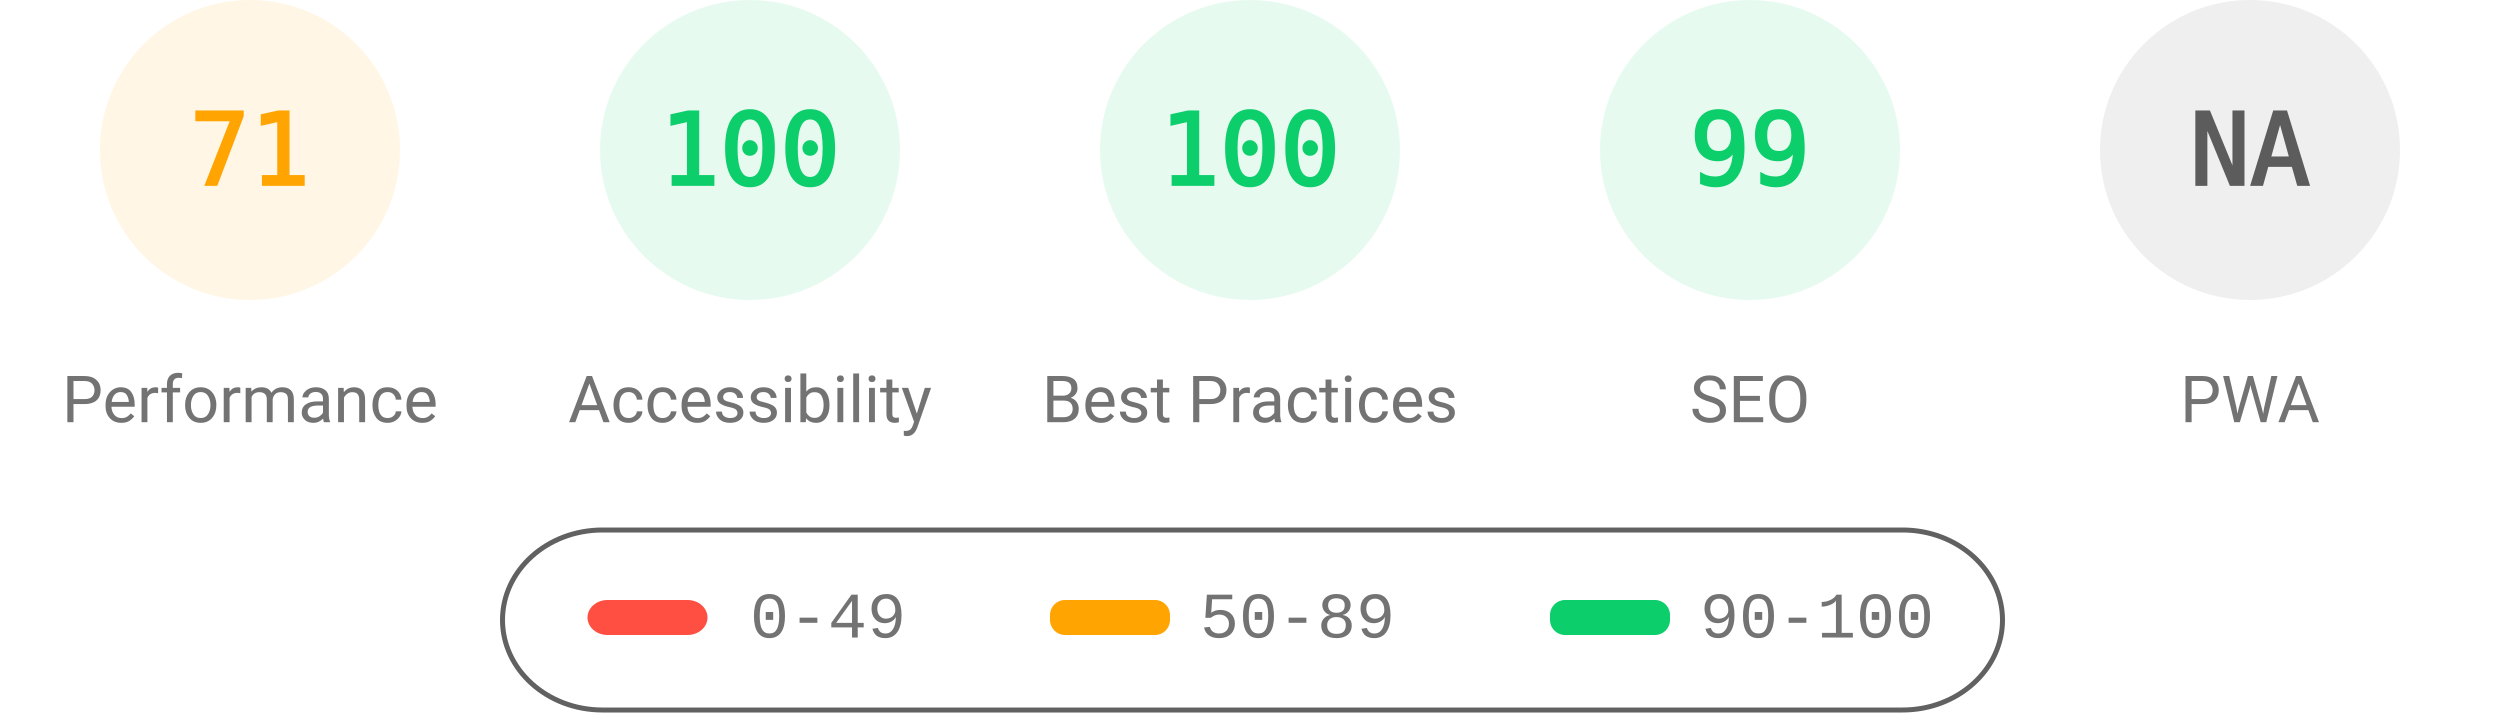
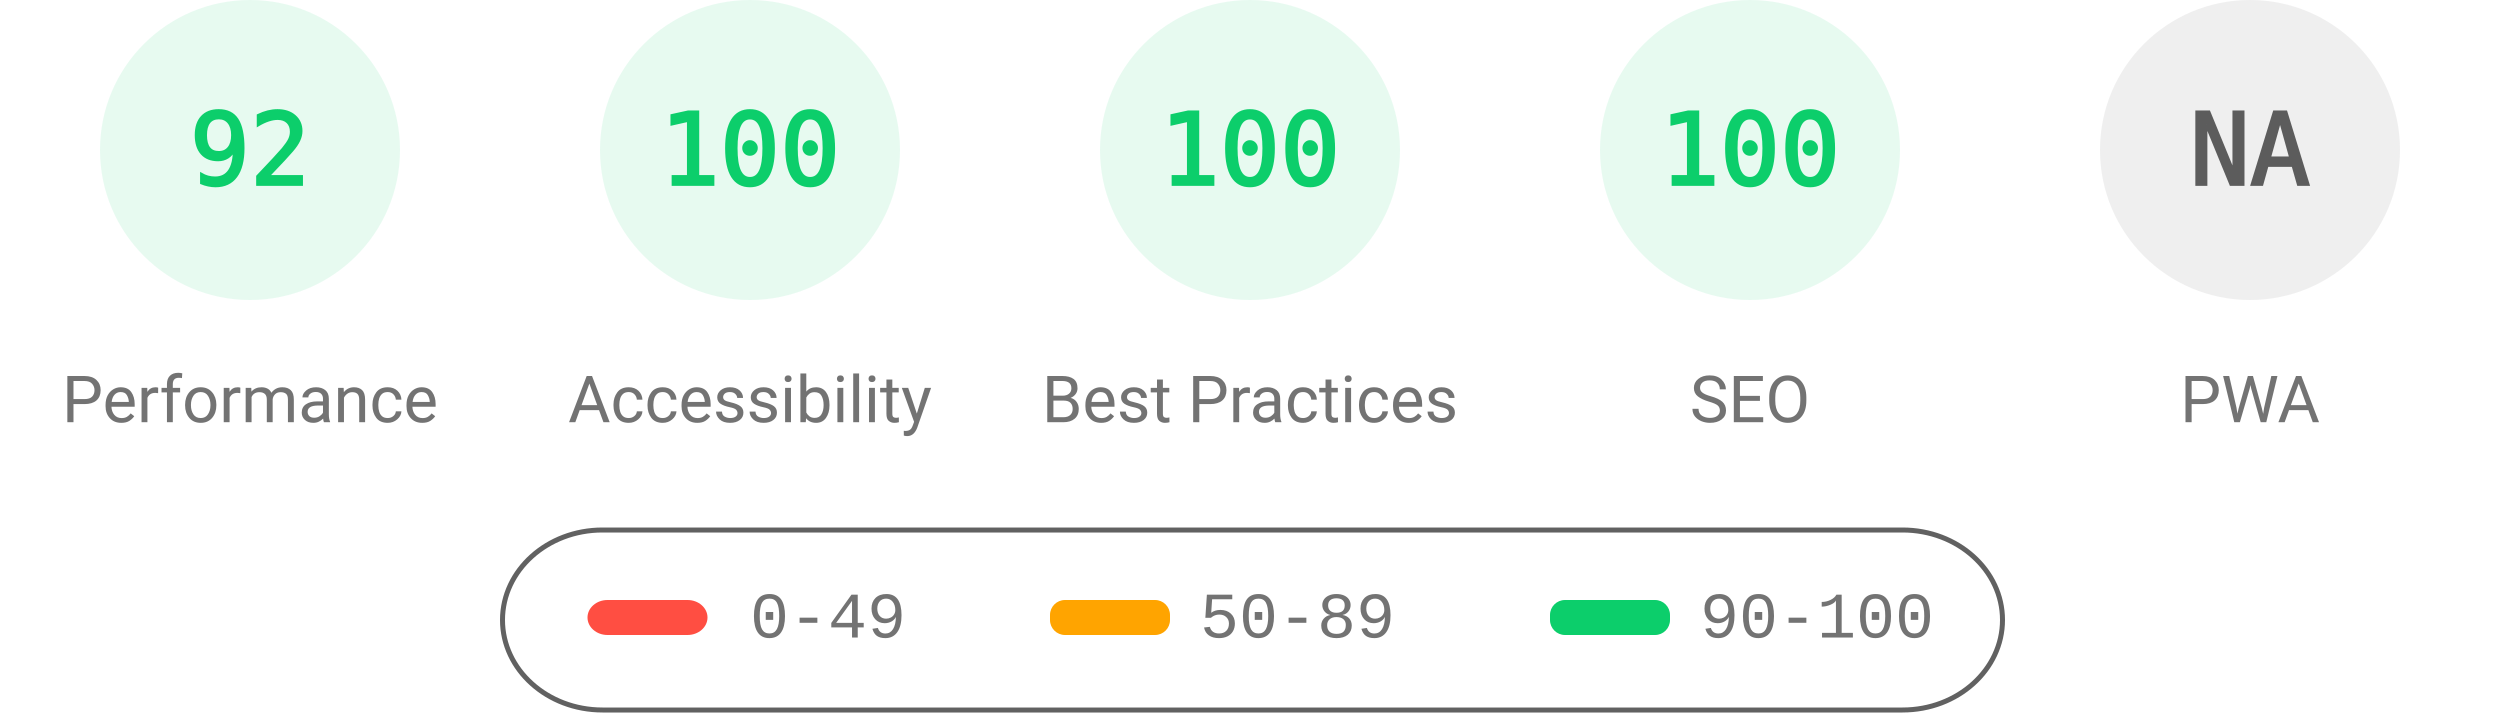
<svg xmlns="http://www.w3.org/2000/svg" fill="none" width="1000" height="285">
  <style>.gauge-base{opacity:.1}.gauge-arc{fill:none;animation-delay:250ms;stroke-linecap:round;transform:rotate(-90deg);transform-origin:100px 60px;animation:load-gauge 1s ease forwards}.guage-text{font-size:40px;font-family:monospace;text-align:center}.guage-red{color:#ff4e42;fill:#ff4e42;stroke:#ff4e42}.guage-orange{color:#ffa400;fill:#ffa400;stroke:#ffa400}.guage-green{color:#0cce6b;fill:#0cce6b;stroke:#0cce6b}.guage-undefined{color:#5c5c5c;fill:#5c5c5c;stroke:#5c5c5c}.guage-title{color:#737373;fill:#737373;stroke:none;font-size:26px;line-height:26px;font-family:Roboto,Halvetica,Arial,sans-serif}@keyframes load-gauge{from{stroke-dasharray:0 352.858}}</style>
-   <svg class="guage-div guage-perf guage-orange" viewBox="0 0 200 200" width="200" height="200">
+   <svg class="guage-div guage-perf guage-green" viewBox="0 0 200 200" width="200" height="200">
    <circle class="gauge-base" r="56" cx="100" cy="60" stroke-width="8" />
-     <circle class="gauge-arc guage-arc-1" r="56" cx="100" cy="60" stroke-width="8" style="stroke-dasharray:249.819,351.858" />
-     <text class="guage-text" x="100" y="60" alignment-baseline="central" dominant-baseline="central" text-anchor="middle">71</text>
+     <circle class="gauge-arc guage-arc-1" r="56" cx="100" cy="60" stroke-width="8" style="stroke-dasharray:323.709,351.858" />
+     <text class="guage-text" x="100" y="60" alignment-baseline="central" dominant-baseline="central" text-anchor="middle">92</text>
    <text class="guage-title" x="100" y="160" alignment-baseline="central" dominant-baseline="central" text-anchor="middle">Performance</text>
  </svg>
  <svg class="guage-div guage-acc guage-green" viewBox="0 0 200 200" width="200" height="200" x="200">
    <circle class="gauge-base" r="56" cx="100" cy="60" stroke-width="8" />
    <circle class="gauge-arc guage-arc-2" r="56" cx="100" cy="60" stroke-width="8" style="stroke-dasharray:351.858,351.858" />
    <text class="guage-text" x="100" y="60" alignment-baseline="central" dominant-baseline="central" text-anchor="middle">100</text>
    <text class="guage-title" x="100" y="160" alignment-baseline="central" dominant-baseline="central" text-anchor="middle">Accessibility</text>
  </svg>
  <svg class="guage-div guage-best guage-green" viewBox="0 0 200 200" width="200" height="200" x="400">
    <circle class="gauge-base" r="56" cx="100" cy="60" stroke-width="8" />
    <circle class="gauge-arc guage-arc-3" r="56" cx="100" cy="60" stroke-width="8" style="stroke-dasharray:351.858,351.858" />
    <text class="guage-text" x="100" y="60" alignment-baseline="central" dominant-baseline="central" text-anchor="middle">100</text>
    <text class="guage-title" x="100" y="160" alignment-baseline="central" dominant-baseline="central" text-anchor="middle">Best Practices</text>
  </svg>
  <svg class="guage-div guage-seo guage-green" viewBox="0 0 200 200" width="200" height="200" x="600">
    <circle class="gauge-base" r="56" cx="100" cy="60" stroke-width="8" />
-     <circle class="gauge-arc guage-arc-4" r="56" cx="100" cy="60" stroke-width="8" style="stroke-dasharray:348.339,351.858" />
-     <text class="guage-text" x="100" y="60" alignment-baseline="central" dominant-baseline="central" text-anchor="middle">99</text>
+     <circle class="gauge-arc guage-arc-4" r="56" cx="100" cy="60" stroke-width="8" style="stroke-dasharray:351.858,351.858" />
+     <text class="guage-text" x="100" y="60" alignment-baseline="central" dominant-baseline="central" text-anchor="middle">100</text>
    <text class="guage-title" x="100" y="160" alignment-baseline="central" dominant-baseline="central" text-anchor="middle">SEO</text>
  </svg>
  <svg class="guage-div guage-pwa guage-undefined" viewBox="0 0 200 200" width="200" height="200" x="800">
    <circle class="gauge-base" r="56" cx="100" cy="60" stroke-width="8" />
    <circle class="gauge-arc guage-arc-4" r="56" cx="100" cy="60" stroke-width="8" style="stroke-dasharray:351.858,351.858" />
    <text class="guage-text" x="100" y="60" alignment-baseline="central" dominant-baseline="central" text-anchor="middle">NA</text>
    <text class="guage-title" x="100" y="160" alignment-baseline="central" dominant-baseline="central" text-anchor="middle">PWA</text>
  </svg>
  <svg width="604" height="76" x="200" y="210">
    <path fill="none" id="canvas_background" d="M-1-1h604v80H-1z" />
    <rect fill-opacity="0" stroke="#616161" stroke-width="2" rx="40" id="svg_2" height="72" width="600" y="2" x="1" fill="#000" />
    <rect stroke="#000" rx="8" id="svg_3" height="14" width="48" y="30" x="35" stroke-opacity="null" stroke-width="0" fill="#ff4e42" />
    <rect stroke="#000" rx="6" id="svg_4" height="14" width="48" y="30" x="220" stroke-opacity="null" stroke-width="0" fill="#ffa400" />
    <rect stroke="#000" rx="6" id="svg_5" height="14" width="48" y="30" x="420" stroke-opacity="null" stroke-width="0" fill="#0cce6b" />
    <text xml:space="preserve" text-anchor="start" font-family="'Courier New', Courier, monospace" font-size="26" id="svg_6" y="45" x="100" stroke-opacity="null" stroke-width="0" stroke="#000" fill="#737373">0-49</text>
    <text xml:space="preserve" text-anchor="start" font-family="'Courier New', Courier, monospace" font-size="26" id="svg_7" y="45" x="280" stroke-opacity="null" stroke-width="0" stroke="#000" fill="#737373">50-89</text>
    <text xml:space="preserve" text-anchor="start" font-family="'Courier New', Courier, monospace" font-size="26" id="svg_8" y="45" x="480" stroke-opacity="null" stroke-width="0" stroke="#000" fill="#737373">90-100</text>
  </svg>
</svg>
